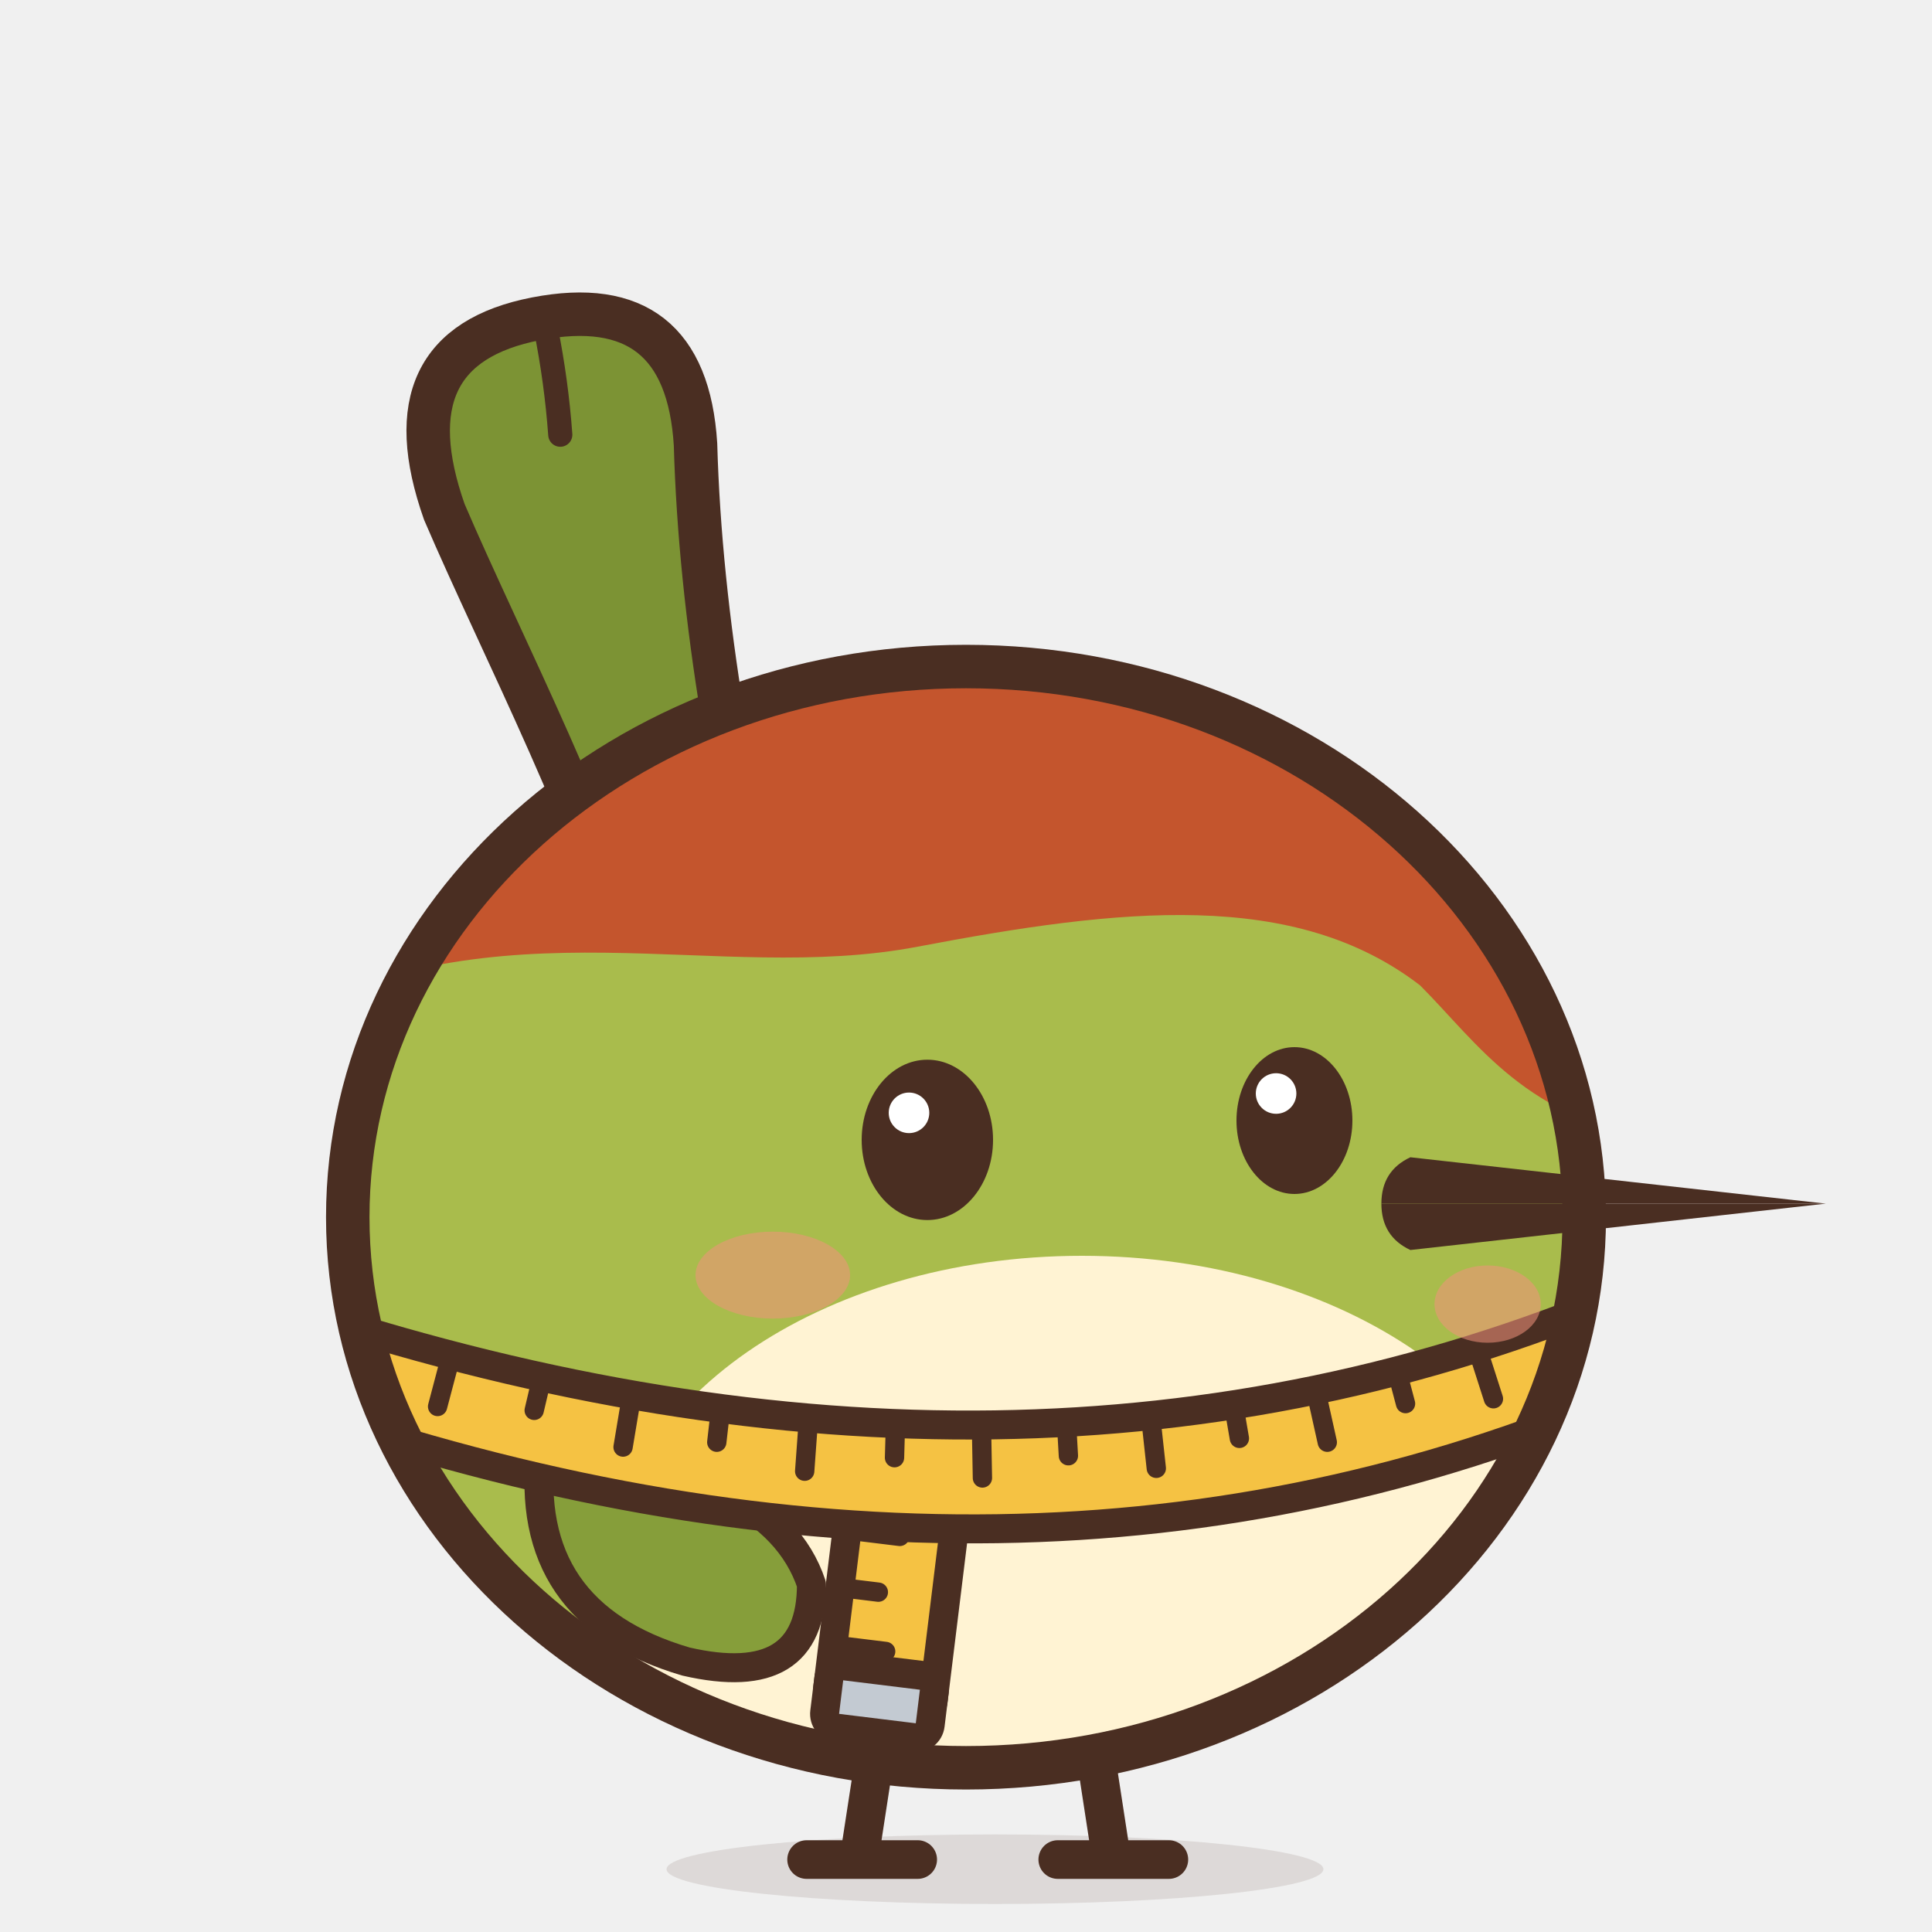
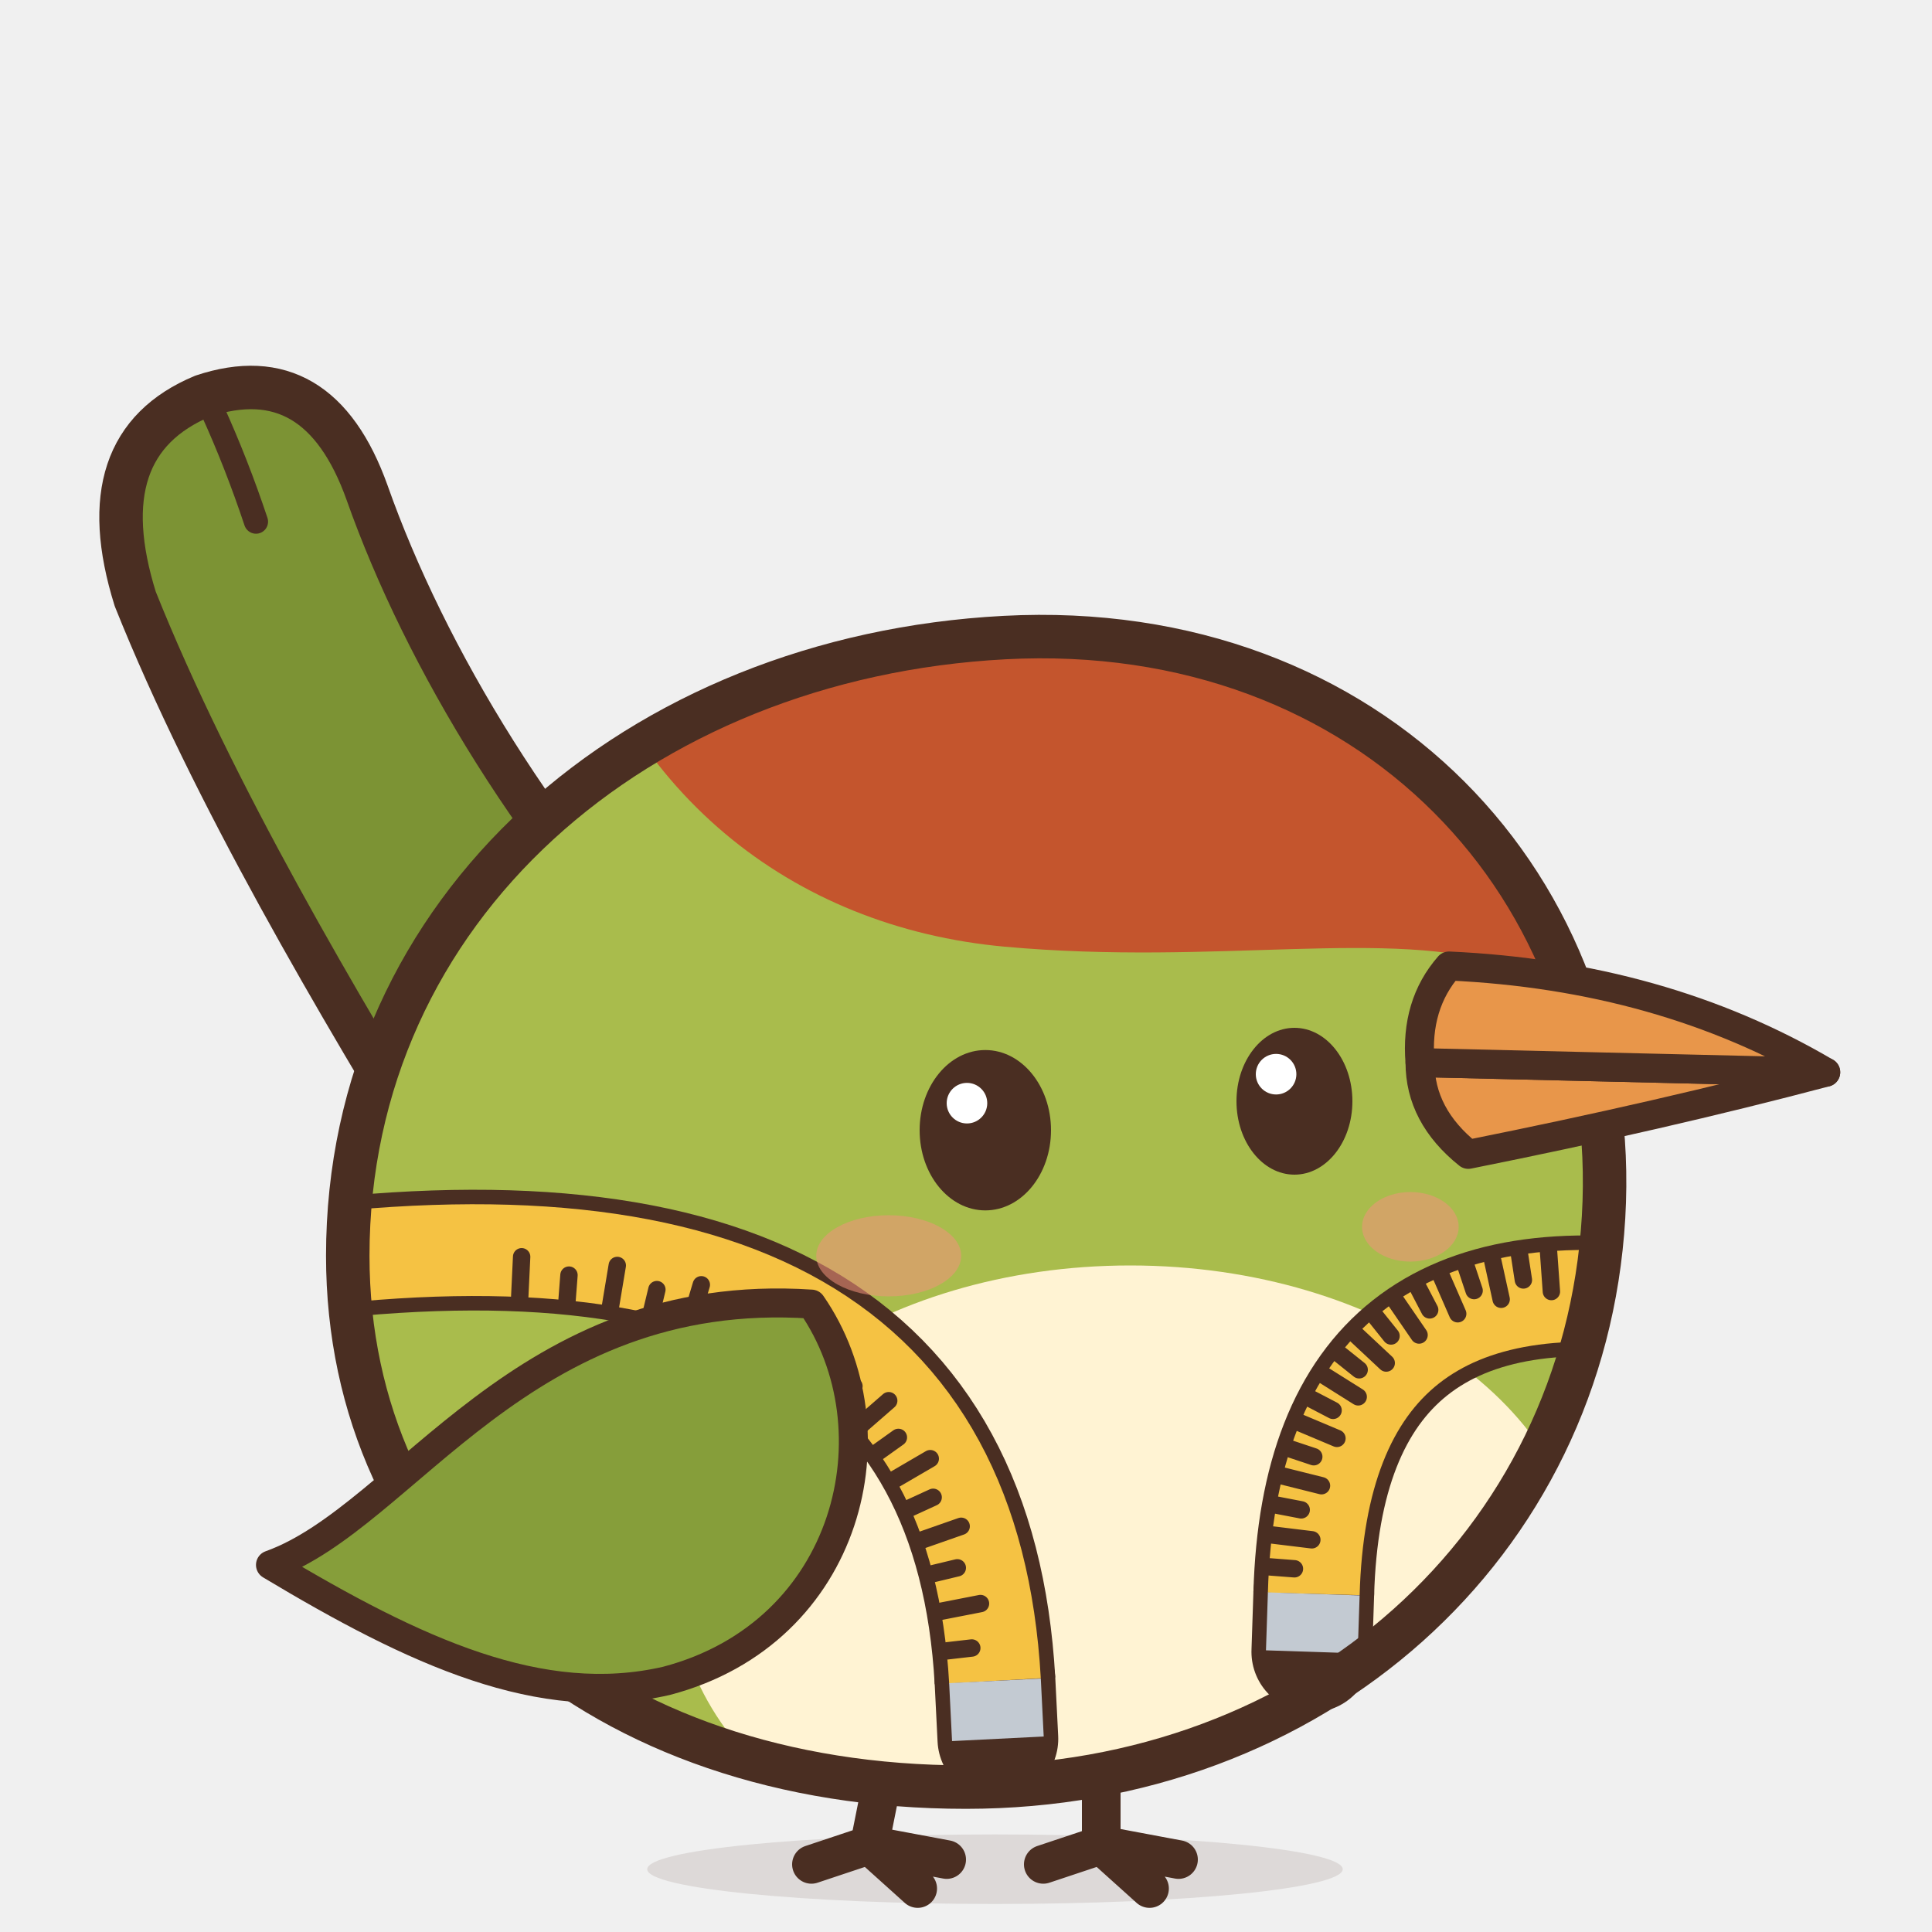
<svg xmlns="http://www.w3.org/2000/svg" viewBox="0 0 200 200" width="200" height="200" role="img" aria-labelledby="t d">
  <defs>
    <clipPath id="fitz-body">
-       <ellipse cx="100" cy="126" rx="64" ry="57" />
+       <path d="M104 66 C 142 64, 168 92, 166 126 C 164 160, 136 185, 100 185 C 62 185, 36 162, 36 130 C 36 94, 66 68, 104 66 Z" />
+     </clipPath>
+     <clipPath id="fitz-body-tape">
+       <path d="M104 66 C 142 64, 168 92, 166 126 C 164 160, 136 185, 100 185 C 62 185, 36 162, 36 130 C 36 94, 66 68, 104 66 Z" />
+       <rect x="80" y="150" width="80" height="50" />
    </clipPath>
  </defs>
-   <ellipse class="shadow" cx="103" cy="193.5" rx="34" ry="3.6" fill="#4A2E22" opacity=".12" />
+   <ellipse class="shadow" cx="103" cy="193.5" rx="36" ry="3.6" fill="#4A2E22" opacity=".12" />
  <g class="bird">
    <g class="feet">
-       <path d="M91 179 L89 192 M83.5 192.5 L95 192.5" stroke="#4A2E22" stroke-width="4" stroke-linecap="round" stroke-linejoin="round" fill="none" />
-       <path d="M113 179 L115 192 M109.5 192.5 L121 192.5" stroke="#4A2E22" stroke-width="4" stroke-linecap="round" stroke-linejoin="round" fill="none" />
+       <path d="M92 181 L90 191 M84 193 L90 191 L98 192.5 M90 191 L95 195.5" stroke="#4A2E22" stroke-width="4" stroke-linecap="round" stroke-linejoin="round" fill="none" />
+       <path d="M114 181 L114 191 M108 193 L114 191 L122 192.5 M114 191 L119 195.5" stroke="#4A2E22" stroke-width="4" stroke-linecap="round" stroke-linejoin="round" fill="none" />
    </g>
    <g class="tail">
-       <path d="M67 104 C 62 86, 52 67, 46 53 Q 40 36 55.5 33 Q 71 30 72 46 C 72.5 64, 76 84, 81 102 Z" fill="#7C9334" stroke="#4A2E22" stroke-width="4.5" stroke-linejoin="round" />
-       <path d="M56.5 34 Q57.6 39.5 58 45" fill="none" stroke="#4A2E22" stroke-width="2.5" stroke-linecap="round" />
+       <path d="M72 104 L46 122 C 35 104, 22 82, 14 62 Q 9 46 21 41 Q 33 37 38 51 C 44 68, 56 88, 72 104 Z" fill="#7C9334" stroke="#4A2E22" stroke-width="4.5" stroke-linejoin="round" />
+       <path d="M22 42.5 Q 24.5 48 26.5 54" fill="none" stroke="#4A2E22" stroke-width="2.5" stroke-linecap="round" />
    </g>
    <g class="body">
-       <ellipse cx="100" cy="126" rx="64" ry="57" fill="#A9BC4C" />
+       <path d="M104 66 C 142 64, 168 92, 166 126 C 164 160, 136 185, 100 185 C 62 185, 36 162, 36 130 C 36 94, 66 68, 104 66 Z" fill="#A9BC4C" />
      <g clip-path="url(#fitz-body)">
-         <path d="M28 106 C 52 93, 74 102, 95 98 C 116 94, 134 92, 147 102 C 153 108, 158 116, 172 118 L172 40 L28 40 Z" fill="#C4552D" />
-         <ellipse cx="112" cy="164" rx="49" ry="34" fill="#FFF3D3" />
+         <path d="M58 58 C 64 82, 82 96, 104 98 C 126 100, 144 96, 156 100 C 162 103, 166 106, 178 108 L178 40 L58 40 Z" fill="#C4552D" />
+         <ellipse cx="117" cy="164" rx="47" ry="33" fill="#FFF3D3" />
      </g>
-       <path d="M56 150 Q 54 167 71 172 Q 84 175 84 164 Q 80 152 56 150 Z" fill="#869E3A" stroke="#4A2E22" stroke-width="3" stroke-linejoin="round" />
-       <g class="tape-end" transform="translate(94 152.1) rotate(7)">
-         <rect x="-5.5" y="0" width="11" height="25" rx="1.5" fill="#F5C243" stroke="#4A2E22" stroke-width="3" />
-         <path d="M-5.5 7 L0 7 M-5.5 13 L-1.5 13 M-5.5 19 L0 19" stroke="#4A2E22" stroke-width="2" stroke-linecap="round" />
-         <rect x="-5.5" y="21" width="11" height="6.5" rx="1.5" fill="#C3CAD2" stroke="#4A2E22" stroke-width="3" />
+       <g class="tape" clip-path="url(#fitz-body-tape)">
+         <path d="M28 131 Q100 121 103 174" fill="none" stroke="#4A2E22" stroke-width="12.5" />
+         <path d="M103 174 L103.3 180" fill="none" stroke="#4A2E22" stroke-width="12.5" stroke-linecap="round" />
+         <path d="M28 131 Q100 121 103 174" fill="none" stroke="#F5C243" stroke-width="9.5" />
+         <path d="M103 174 L103.3 180" fill="none" stroke="#C3CAD2" stroke-width="9.5" />
+         <path d="M53.8 134.3 L54 130.1 M58.7 134.6 L58.9 132 M63.2 135.2 L63.9 131 M67.4 136 L68 133.5 M71.4 137 L72.6 133 M75 138.3 L76 135.9 M78.3 139.8 L80.2 136 M81.4 141.5 L82.7 139.2 M84.1 143.3 L86.7 140 M86.6 145.4 L88.4 143.5 M88.9 147.7 L92 145 M90.9 150.3 L93 148.8 M92.7 153.1 L96.3 151 M94.2 156.1 L96.6 155 M95.5 159.4 L99.5 158 M96.6 162.9 L99.1 162.3 M97.4 166.8 L101.5 166 M98 170.9 L100.6 170.6" stroke="#4A2E22" stroke-width="1.8" stroke-linecap="round" />
+         <path d="M174 135 Q137 129 136 165" fill="none" stroke="#4A2E22" stroke-width="12.5" />
+         <path d="M136 165 L135.8 171" fill="none" stroke="#4A2E22" stroke-width="12.5" stroke-linecap="round" />
+         <path d="M174 135 Q137 129 136 165" fill="none" stroke="#F5C243" stroke-width="9.5" />
+         <path d="M136 165 L135.8 171" fill="none" stroke="#C3CAD2" stroke-width="9.5" />
+         <path d="M160.3 129.5 L160.6 133.7 M157.3 129.9 L157.7 132.5 M154.5 130.4 L155.4 134.5 M151.8 131.2 L152.6 133.6 M149.2 132.1 L150.9 136 M146.8 133.3 L148 135.6 M144.5 134.7 L146.9 138.2 M142.4 136.3 L144 138.3 M140.4 138.2 L143.5 141.1 M138.7 140.2 L140.7 141.8 M137.1 142.4 L140.6 144.6 M135.7 144.8 L138 146 M134.6 147.3 L138.4 148.9 M133.6 150 L136 150.8 M132.8 152.8 L136.8 153.8 M132.1 155.8 L134.7 156.3 M131.7 158.9 L135.8 159.4 M131.4 162.2 L134 162.4" stroke="#4A2E22" stroke-width="1.8" stroke-linecap="round" />
      </g>
-       <g class="band" clip-path="url(#fitz-body)">
-         <path d="M32 136 Q106 160 168 134 L168 144.5 Q106 171 33 146.5 Z" fill="#F5C243" />
-         <path d="M46.7 140.3 L45.3 145.6 M56.1 142.6 L55.3 146 M65.4 144.4 L64.5 149.8 M74.6 145.8 L74.2 149.3 M83.7 146.8 L83.3 152.3 M92.7 147.4 L92.6 150.9 M101.6 147.5 L101.7 153 M110.4 147.2 L110.6 150.7 M119.1 146.5 L119.7 152 M127.7 145.4 L128.3 148.9 M136.2 143.9 L137.4 149.3 M144.6 141.9 L145.5 145.3 M152.9 139.5 L154.6 144.8" stroke="#4A2E22" stroke-width="2" stroke-linecap="round" />
-         <path d="M32 136 Q106 160 168 134" fill="none" stroke="#4A2E22" stroke-width="3" />
-         <path d="M33 146.5 Q106 171 168 144.5" fill="none" stroke="#4A2E22" stroke-width="3" />
+       <path d="M104 66 C 142 64, 168 92, 166 126 C 164 160, 136 185, 100 185 C 62 185, 36 162, 36 130 C 36 94, 66 68, 104 66 Z" fill="none" stroke="#4A2E22" stroke-width="4.5" />
+       <g class="wing">
+         <path d="M84 135 C 93 148, 88 169, 69 174 C 56 177, 43 171, 28 162 C 42 157, 54 133, 84 135 Z" fill="#869E3A" stroke="#4A2E22" stroke-width="3" stroke-linejoin="round" />
      </g>
-       <ellipse cx="100" cy="126" rx="64" ry="57" fill="none" stroke="#4A2E22" stroke-width="4.5" />
      <g class="blush" fill="#F2917C" opacity=".55">
-         <ellipse cx="80" cy="132" rx="8" ry="4.5" />
-         <ellipse cx="154" cy="135" rx="5.5" ry="4" />
+         <ellipse cx="92" cy="130" rx="7.5" ry="4.2" />
+         <ellipse cx="146" cy="127" rx="5" ry="3.6" />
      </g>
      <g class="pupils">
        <g class="eye">
-           <ellipse cx="96" cy="118" rx="6.8" ry="8.3" fill="#4A2E22" />
-           <circle cx="94.1" cy="115.2" r="2.1" fill="#FFFFFF" />
+           <ellipse cx="102" cy="117" rx="6.8" ry="8.3" fill="#4A2E22" />
+           <circle cx="100.1" cy="114.2" r="2.1" fill="#FFFFFF" />
        </g>
        <g class="eye">
-           <ellipse cx="134" cy="116" rx="6" ry="7.6" fill="#4A2E22" />
-           <circle cx="132.1" cy="113.2" r="2.1" fill="#FFFFFF" />
+           <ellipse cx="134" cy="114" rx="6" ry="7.6" fill="#4A2E22" />
+           <circle cx="132.1" cy="111.2" r="2.1" fill="#FFFFFF" />
        </g>
      </g>
-       <g class="beak" fill="#4A2E22">
-         <path d="M146 119.8 L189 124.6 L143 124.6 Q143 121.2 146 119.8 Z" />
-         <path d="M143 124.6 L189 124.6 L146 129.4 Q143 128 143 124.6 Z" />
+       <g class="beak">
+         <path d="M147 110 L189 111 Q 172 115.5 152 119.5 Q 147 115.5 147 110 Z" fill="#E8964A" stroke="#4A2E22" stroke-width="3" stroke-linejoin="round" />
+         <path d="M150 100 Q 172 101 189 111 L147 110 Q 146.5 104 150 100 Z" fill="#E8964A" stroke="#4A2E22" stroke-width="3" stroke-linejoin="round" />
      </g>
    </g>
  </g>
</svg>
